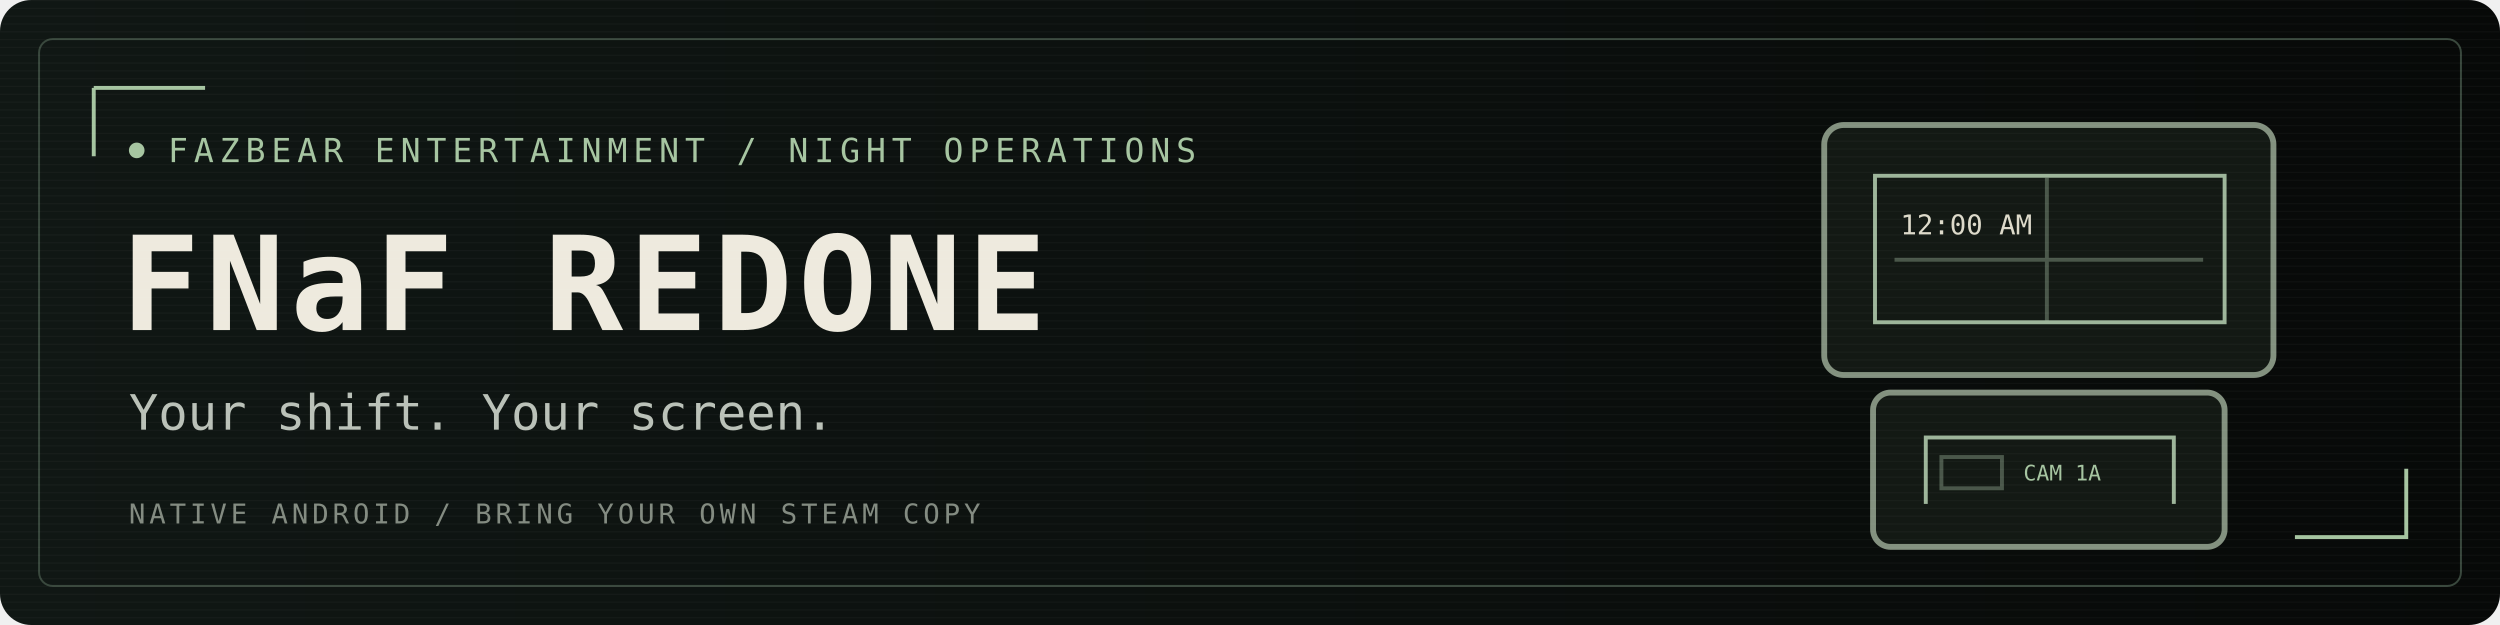
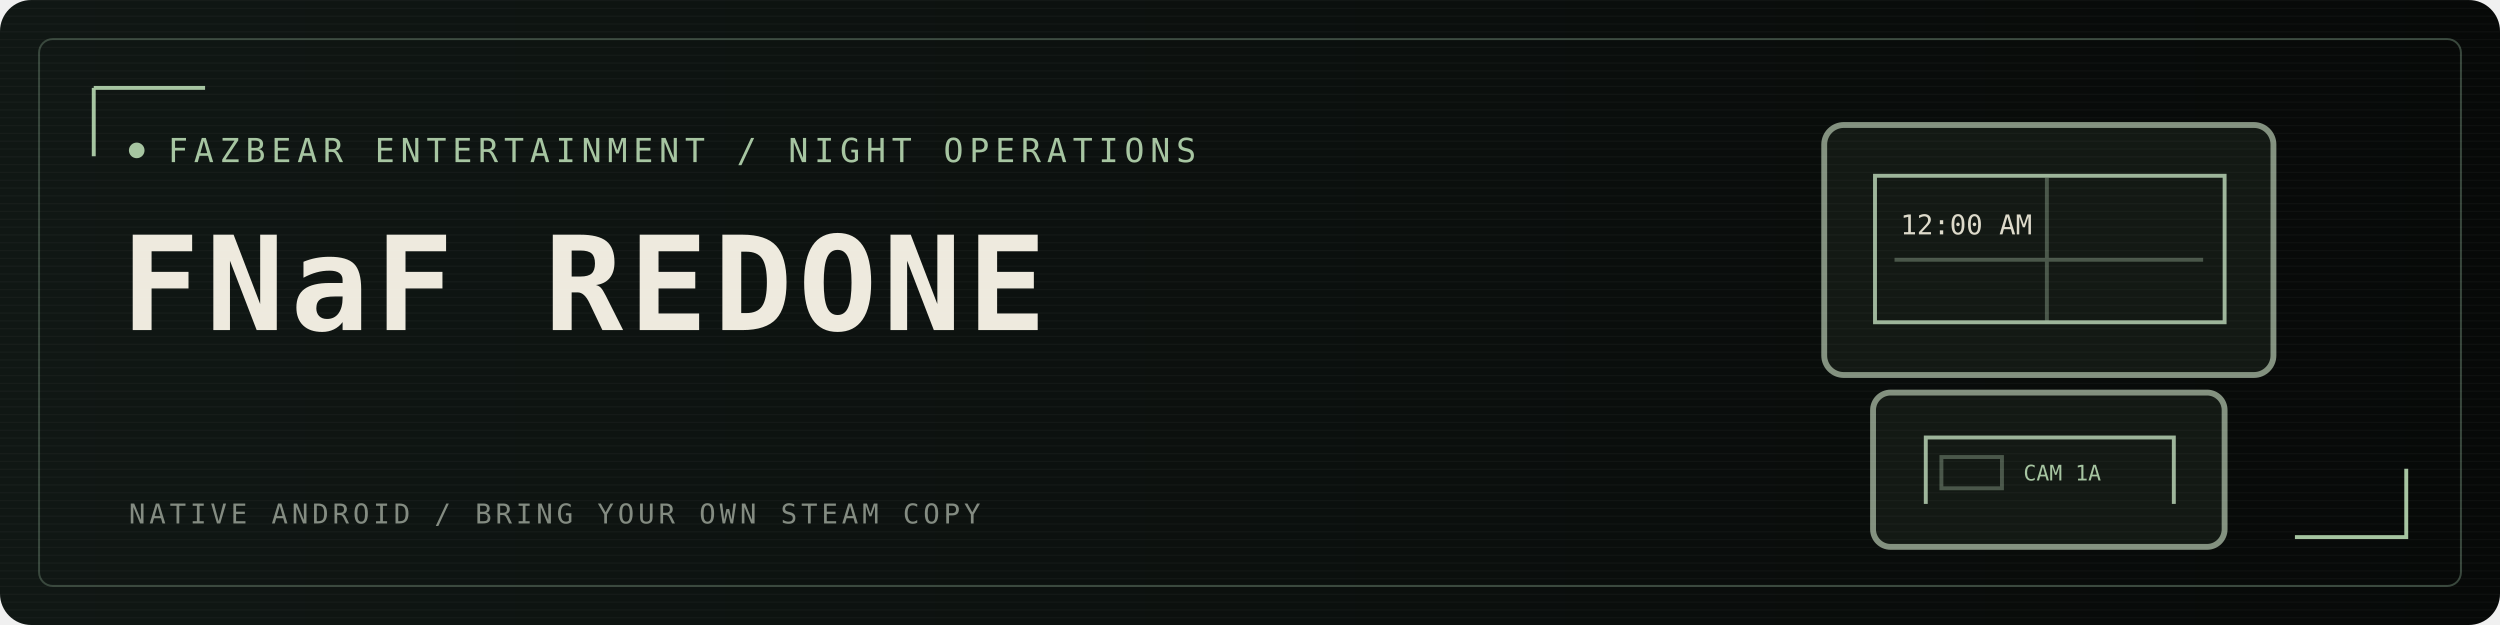
- <svg xmlns="http://www.w3.org/2000/svg" width="1280" height="320" viewBox="0 0 1280 320" role="img" aria-label="FNaF Redone: Your shift. Your screen.">
+ <svg xmlns="http://www.w3.org/2000/svg" width="1280" height="320" viewBox="0 0 1280 320" role="img" aria-label="FNaF Redone">
  <defs>
    <pattern id="scan" width="4" height="4" patternUnits="userSpaceOnUse">
      <path d="M0 0H4" stroke="#fff" stroke-opacity=".035" />
    </pattern>
    <linearGradient id="bg">
      <stop stop-color="#101714" />
      <stop offset="1" stop-color="#070908" />
    </linearGradient>
  </defs>
  <rect width="1280" height="320" rx="16" fill="url(#bg)" />
  <rect x="20" y="20" width="1240" height="280" rx="7" fill="none" stroke="#39483d" />
  <path d="M48 45H105M48 45V80M1232 240V275H1175" fill="none" stroke="#a6c5a1" stroke-width="2" />
  <circle cx="70" cy="77" r="4" fill="#a6c5a1" />
  <text x="86" y="83" font-family="monospace" font-size="17" fill="#a6c5a1" letter-spacing="3">FAZBEAR ENTERTAINMENT / NIGHT OPERATIONS</text>
  <text x="62" y="169" font-family="monospace" font-weight="bold" font-size="67" fill="#eeeade" letter-spacing="3">FNaF REDONE</text>
-   <text x="66" y="220" font-family="monospace" font-size="25" fill="#bac1b8">Your shift. Your screen.</text>
  <text x="66" y="268" font-family="monospace" font-size="14" fill="#838b81" letter-spacing="2">NATIVE ANDROID / BRING YOUR OWN STEAM COPY</text>
  <g fill="#131914" stroke="#83917f" stroke-width="3">
    <rect x="934" y="64" width="230" height="128" rx="10" />
    <rect x="959" y="201" width="180" height="79" rx="9" />
  </g>
  <g fill="none" stroke="#9db59a" stroke-width="2">
    <path d="M960 165V90H1139V165ZM986 258V224H1113V258" />
    <path d="M1048 91V165M970 133H1128M994 234H1025V250H994Z" opacity=".4" />
  </g>
  <text x="973" y="120" font-family="monospace" font-size="14" fill="#dddaca">12:00 AM</text>
  <text x="1036" y="246" font-family="monospace" font-size="11" fill="#a6c5a1">CAM 1A</text>
  <rect width="1280" height="320" rx="16" fill="url(#scan)" />
</svg>
